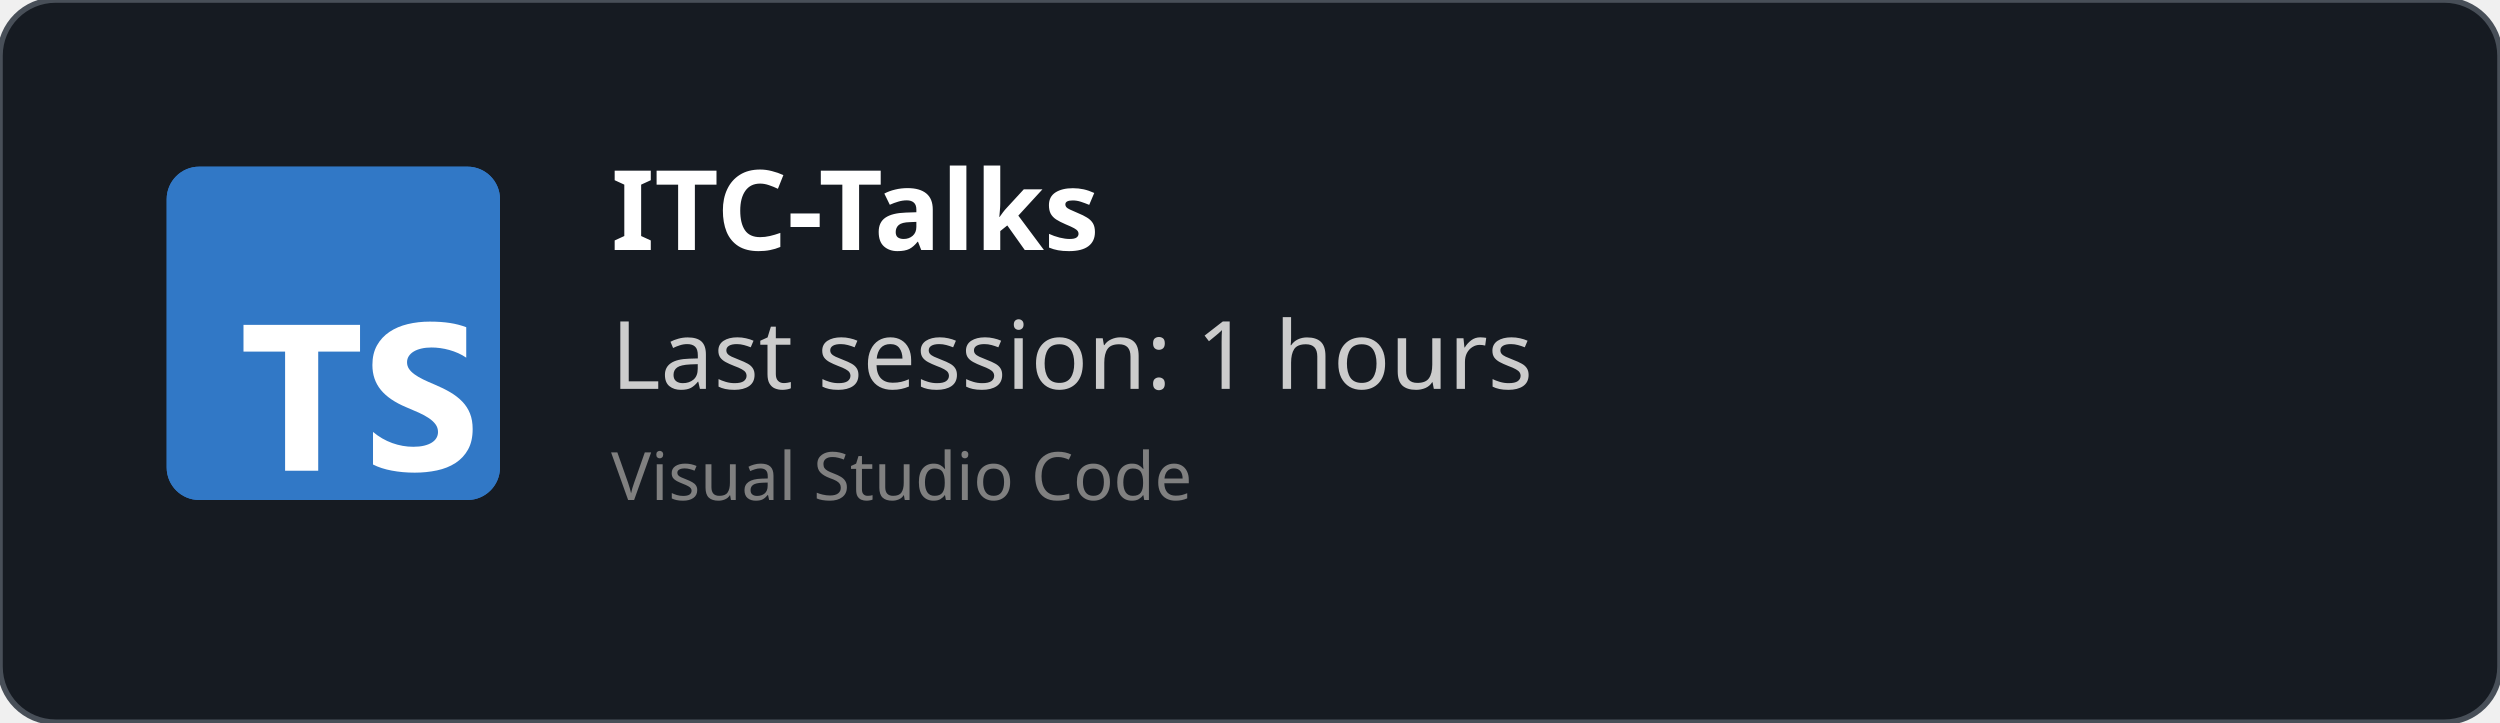
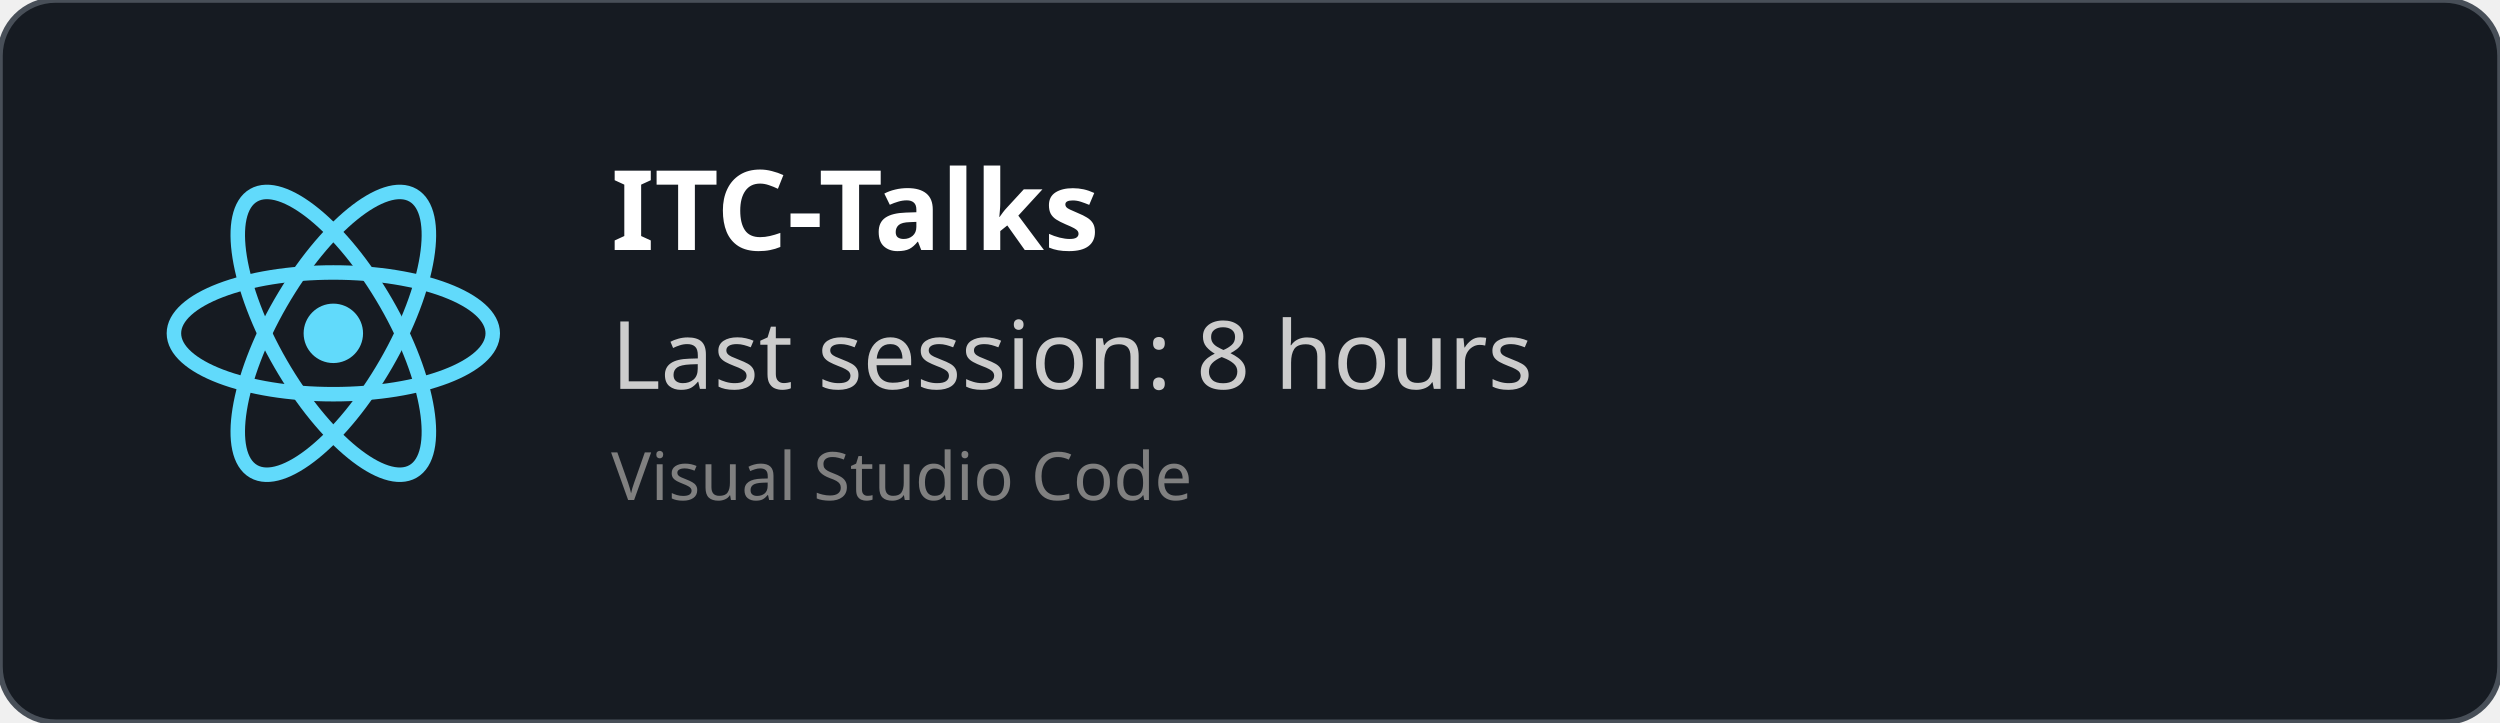
<svg xmlns="http://www.w3.org/2000/svg" width="450" height="130" viewBox="0 0 450 130" fill="none" role="img">
  <style>
    *{
        font-family: 'Segoe UI', Ubuntu, monospace
    }
    </style>
  <defs>
    <clipPath id="horizontalClip" x="20" y="20" width="500" height="200">
      <rect x="90" y="20" width="300" height="50" />
    </clipPath>
  </defs>
  <rect width="450" height="130" fill="rgba(22,27,34)" stroke="#484f58" stroke-width="1" fill-opacity="1" stroke-opacity="1" x="0" y="0" rx="10px" ry="10px">
    </rect>
-   <svg fill="none" height="60" viewBox="0 0 512 512" width="60" x="30" y="30">
-     <rect fill="#3178c6" height="512" rx="50" width="512" />
-     <rect fill="#3178c6" height="512" rx="50" width="512" />
-     <path clip-rule="evenodd" d="m316.939 407.424v50.061c8.138 4.172 17.763 7.3 28.875 9.386s22.823 3.129 35.135 3.129c11.999 0 23.397-1.147 34.196-3.442 10.799-2.294 20.268-6.075 28.406-11.342 8.138-5.266 14.581-12.15 19.328-20.65s7.121-19.007 7.121-31.522c0-9.074-1.356-17.026-4.069-23.857s-6.625-12.906-11.738-18.225c-5.112-5.319-11.242-10.091-18.389-14.315s-15.207-8.213-24.18-11.967c-6.573-2.712-12.468-5.345-17.685-7.9-5.217-2.556-9.651-5.163-13.303-7.822-3.652-2.66-6.469-5.476-8.451-8.448-1.982-2.973-2.974-6.336-2.974-10.091 0-3.441.887-6.544 2.661-9.308s4.278-5.136 7.512-7.118c3.235-1.981 7.199-3.52 11.894-4.615 4.696-1.095 9.912-1.642 15.651-1.642 4.173 0 8.581.313 13.224.938 4.643.626 9.312 1.591 14.008 2.894 4.695 1.304 9.259 2.947 13.694 4.928 4.434 1.982 8.529 4.276 12.285 6.884v-46.776c-7.616-2.92-15.937-5.084-24.962-6.492s-19.381-2.112-31.066-2.112c-11.895 0-23.163 1.278-33.805 3.833s-20.006 6.544-28.093 11.967c-8.086 5.424-14.476 12.333-19.171 20.729-4.695 8.395-7.043 18.433-7.043 30.114 0 14.914 4.304 27.638 12.912 38.172 8.607 10.533 21.675 19.45 39.204 26.751 6.886 2.816 13.303 5.579 19.25 8.291s11.086 5.528 15.415 8.448c4.33 2.92 7.747 6.101 10.252 9.543 2.504 3.441 3.756 7.352 3.756 11.733 0 3.233-.783 6.231-2.348 8.995s-3.939 5.162-7.121 7.196-7.147 3.624-11.894 4.771c-4.748 1.148-10.303 1.721-16.668 1.721-10.851 0-21.597-1.903-32.24-5.71-10.642-3.806-20.502-9.516-29.579-17.13zm-84.159-123.342h64.22v-41.082h-179v41.082h63.906v182.918h50.874z" fill="#fff" fill-rule="evenodd" />
+   <svg height="60" width="60" x="30" y="30" viewBox="-11.5 -10.232 23 20.463">
+     <circle cx="0" cy="0" r="2.05" fill="#61dafb" />
+     <g stroke="#61dafb" stroke-width="1" fill="none">
+       <ellipse rx="11" ry="4.2" />
+       <ellipse rx="11" ry="4.2" transform="rotate(60)" />
+       <ellipse rx="11" ry="4.2" transform="rotate(120)" />
+     </g>
  </svg>
  <text x="110" y="45" font-size="20" clip-path="url(#horizontalClip)" font-weight="bold" font-family="Ubuntu" fill="white">
    ITC-Talks
    </text>
  <text x="110" y="70" font-size="17px" font-family="Ubuntu" fill="#ccc">
-     Last session: 1 hours
+     Last session: 8 hours
    </text>
  <text x="110" y="90" font-size="12px" font-family="Ubuntu" fill="grey">
    Visual Studio Code
    </text>
</svg>
